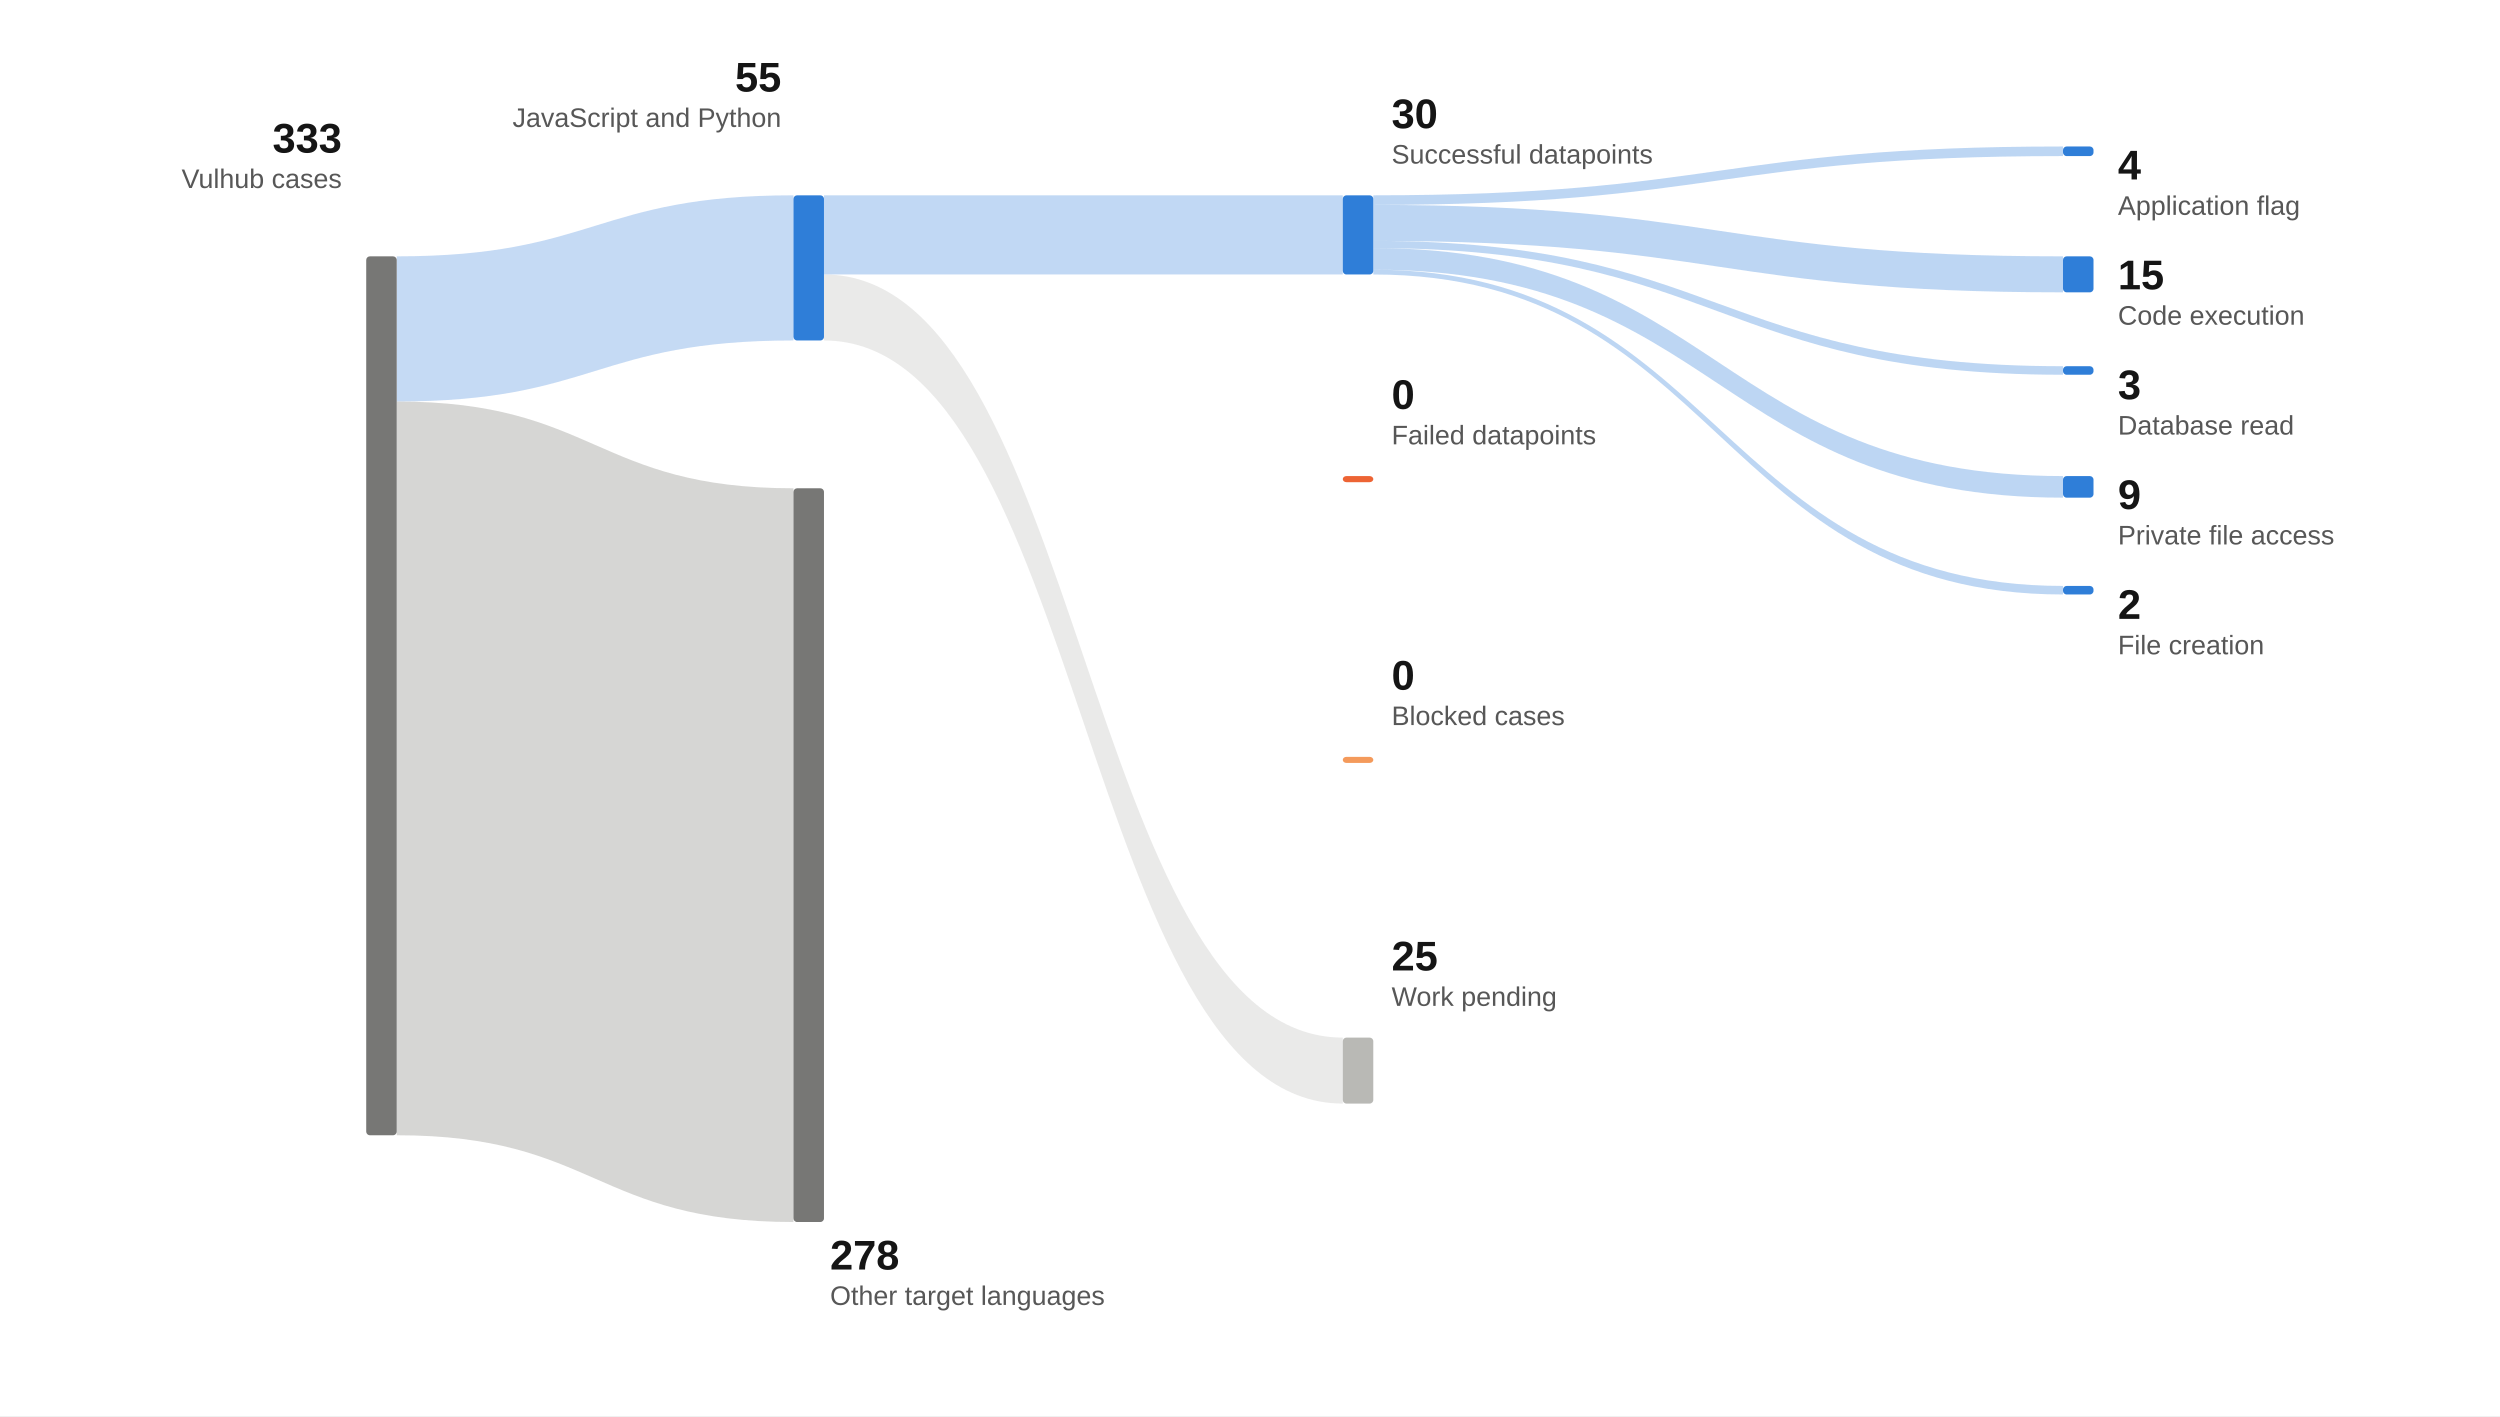
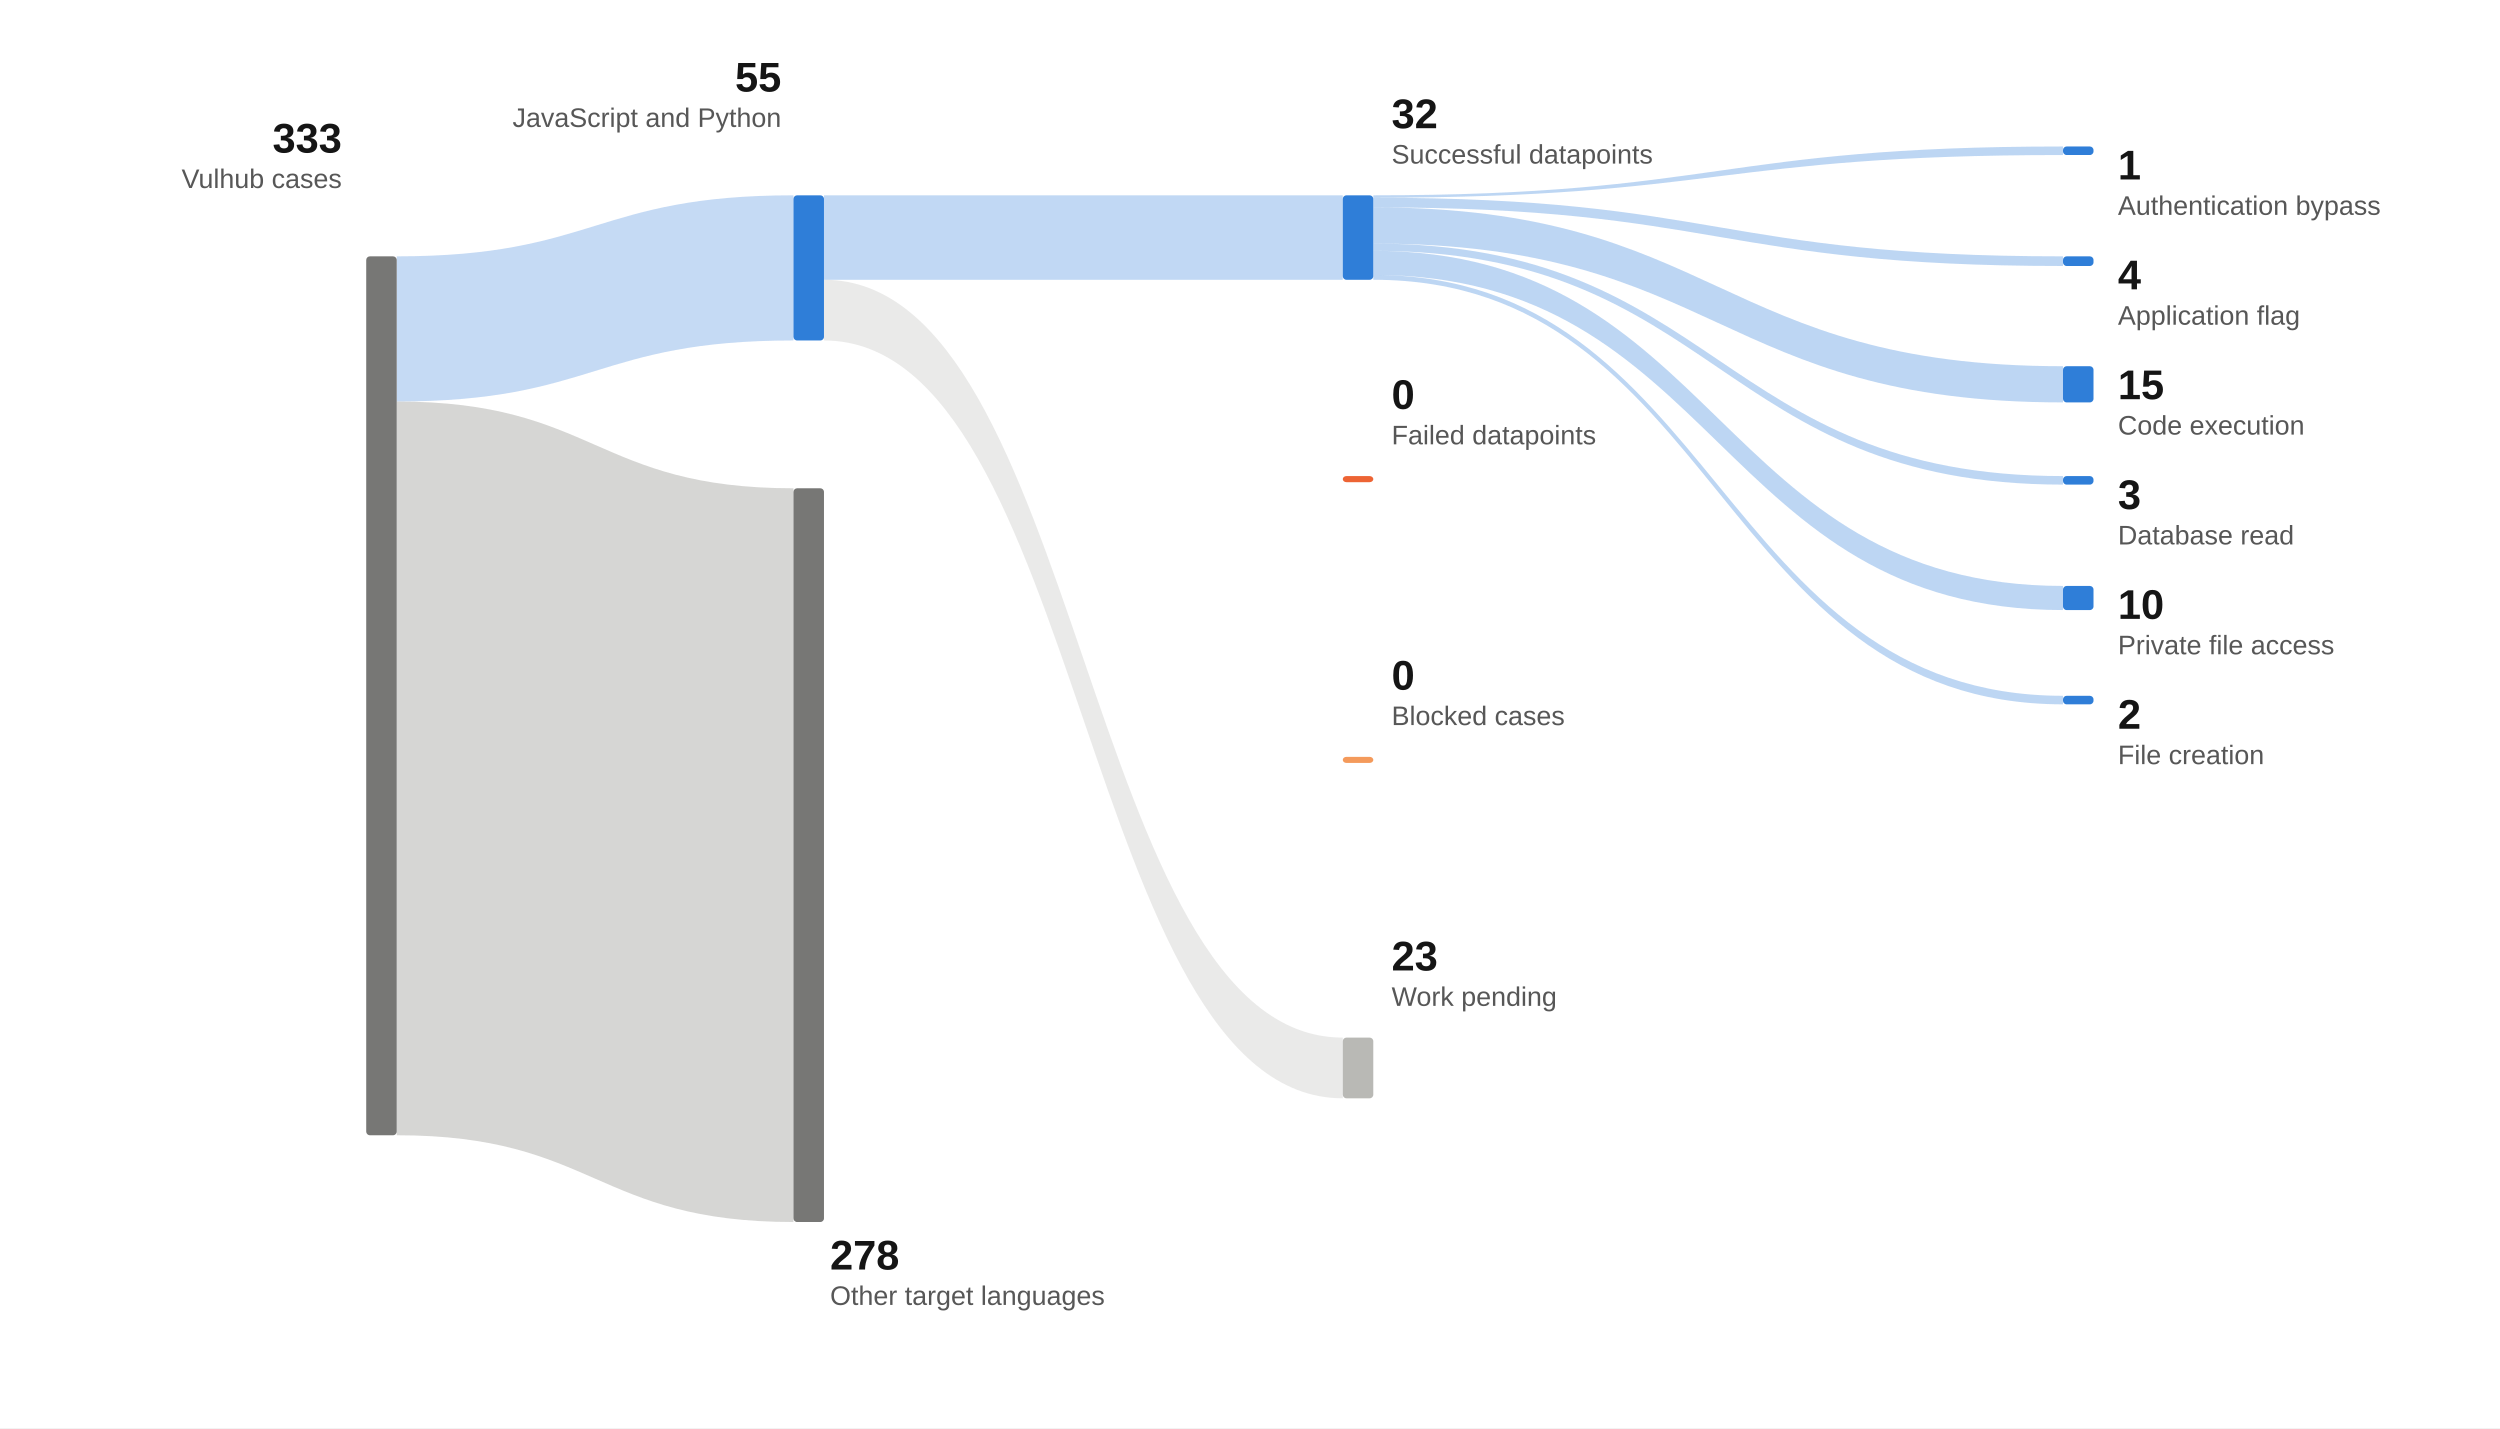
- <svg xmlns="http://www.w3.org/2000/svg" width="2048" height="1160" viewBox="0 0 2048 1160">
+ <svg xmlns="http://www.w3.org/2000/svg" width="2048" height="1170" viewBox="0 0 2048 1170">
  <style>.count{font:700 34px Arial,sans-serif;fill:#151515}.detail{font:22px Arial,sans-serif;fill:#575757}</style>
  <rect width="100%" height="100%" fill="#fff" />
  <path d="M325 210 C487.5 210 487.5 160 650 160 L650 278.919 C487.5 278.919 487.5 328.919 325 328.919 Z" fill="#3079d7" fill-opacity="0.28" />
  <path d="M325 328.919 C487.5 328.919 487.5 400 650 400 L650 1001.081 C487.5 1001.081 487.5 930.0 325 930.0 Z" fill="#aaa9a6" fill-opacity="0.48" />
-   <path d="M675 160.0 C887.5 160.0 887.5 160 1100 160 L1100 224.865 C887.5 224.865 887.5 224.865 675 224.865 Z" fill="#2f7ed8" fill-opacity="0.3" />
-   <path d="M675 224.865 C887.5 224.865 887.5 850 1100 850 L1100 904.054 C887.5 904.054 887.5 278.919 675 278.919 Z" fill="#b9b9b5" fill-opacity="0.3" />
-   <path d="M1125 160.0 C1407.5 160.0 1407.5 120 1690 120 L1690 127.862 C1407.5 127.862 1407.5 167.862 1125 167.862 Z" fill="#2f7ed8" fill-opacity="0.32" />
-   <rect x="1690" y="120" width="25" height="7.862" rx="3" fill="#2f7ed8" />
-   <text x="1735" y="147" text-anchor="start" class="count">4</text>
-   <text x="1735" y="176" text-anchor="start" class="detail">Application flag</text>
-   <path d="M1125 167.862 C1407.5 167.862 1407.5 210 1690 210 L1690 239.484 C1407.5 239.484 1407.5 197.346 1125 197.346 Z" fill="#2f7ed8" fill-opacity="0.32" />
-   <rect x="1690" y="210" width="25" height="29.484" rx="3" fill="#2f7ed8" />
-   <text x="1735" y="237" text-anchor="start" class="count">15</text>
-   <text x="1735" y="266" text-anchor="start" class="detail">Code execution</text>
-   <path d="M1125 197.346 C1407.5 197.346 1407.5 300 1690 300 L1690 307 C1407.5 307 1407.5 203.243 1125 203.243 Z" fill="#2f7ed8" fill-opacity="0.32" />
-   <rect x="1690" y="300" width="25" height="7" rx="3" fill="#2f7ed8" />
-   <text x="1735" y="327" text-anchor="start" class="count">3</text>
-   <text x="1735" y="356" text-anchor="start" class="detail">Database read</text>
-   <path d="M1125 203.243 C1407.5 203.243 1407.5 390 1690 390 L1690 407.69 C1407.5 407.69 1407.5 220.934 1125 220.934 Z" fill="#2f7ed8" fill-opacity="0.32" />
-   <rect x="1690" y="390" width="25" height="17.69" rx="3" fill="#2f7ed8" />
-   <text x="1735" y="417" text-anchor="start" class="count">9</text>
-   <text x="1735" y="446" text-anchor="start" class="detail">Private file access</text>
-   <path d="M1125 220.934 C1407.5 220.934 1407.5 480 1690 480 L1690 487 C1407.5 487 1407.5 224.865 1125 224.865 Z" fill="#2f7ed8" fill-opacity="0.32" />
-   <rect x="1690" y="480" width="25" height="7" rx="3" fill="#2f7ed8" />
-   <text x="1735" y="507" text-anchor="start" class="count">2</text>
-   <text x="1735" y="536" text-anchor="start" class="detail">File creation</text>
+   <path d="M675 160.0 C887.5 160.0 887.5 160 1100 160 L1100 229.189 C887.5 229.189 887.5 229.189 675 229.189 Z" fill="#2f7ed8" fill-opacity="0.3" />
+   <path d="M675 229.189 C887.5 229.189 887.5 850 1100 850 L1100 899.73 C887.5 899.73 887.5 278.919 675 278.919 Z" fill="#b9b9b5" fill-opacity="0.3" />
+   <path d="M1125 160.0 C1407.5 160.0 1407.5 120 1690 120 L1690 127 C1407.5 127 1407.5 161.977 1125 161.977 Z" fill="#2f7ed8" fill-opacity="0.32" />
+   <rect x="1690" y="120" width="25" height="7" rx="3" fill="#2f7ed8" />
+   <text x="1735" y="147" text-anchor="start" class="count">1</text>
+   <text x="1735" y="176" text-anchor="start" class="detail">Authentication bypass</text>
+   <path d="M1125 161.977 C1407.5 161.977 1407.5 210 1690 210 L1690 217.907 C1407.5 217.907 1407.5 169.884 1125 169.884 Z" fill="#2f7ed8" fill-opacity="0.32" />
+   <rect x="1690" y="210" width="25" height="7.907" rx="3" fill="#2f7ed8" />
+   <text x="1735" y="237" text-anchor="start" class="count">4</text>
+   <text x="1735" y="266" text-anchor="start" class="detail">Application flag</text>
+   <path d="M1125 169.884 C1407.5 169.884 1407.5 300 1690 300 L1690 329.653 C1407.5 329.653 1407.5 199.537 1125 199.537 Z" fill="#2f7ed8" fill-opacity="0.32" />
+   <rect x="1690" y="300" width="25" height="29.653" rx="3" fill="#2f7ed8" />
+   <text x="1735" y="327" text-anchor="start" class="count">15</text>
+   <text x="1735" y="356" text-anchor="start" class="detail">Code execution</text>
+   <path d="M1125 199.537 C1407.5 199.537 1407.5 390 1690 390 L1690 397 C1407.5 397 1407.5 205.467 1125 205.467 Z" fill="#2f7ed8" fill-opacity="0.32" />
+   <rect x="1690" y="390" width="25" height="7" rx="3" fill="#2f7ed8" />
+   <text x="1735" y="417" text-anchor="start" class="count">3</text>
+   <text x="1735" y="446" text-anchor="start" class="detail">Database read</text>
+   <path d="M1125 205.467 C1407.5 205.467 1407.5 480 1690 480 L1690 499.768 C1407.5 499.768 1407.5 225.236 1125 225.236 Z" fill="#2f7ed8" fill-opacity="0.32" />
+   <rect x="1690" y="480" width="25" height="19.768" rx="3" fill="#2f7ed8" />
+   <text x="1735" y="507" text-anchor="start" class="count">10</text>
+   <text x="1735" y="536" text-anchor="start" class="detail">Private file access</text>
+   <path d="M1125 225.236 C1407.5 225.236 1407.5 570 1690 570 L1690 577 C1407.5 577 1407.5 229.189 1125 229.189 Z" fill="#2f7ed8" fill-opacity="0.32" />
+   <rect x="1690" y="570" width="25" height="7" rx="3" fill="#2f7ed8" />
+   <text x="1735" y="597" text-anchor="start" class="count">2</text>
+   <text x="1735" y="626" text-anchor="start" class="detail">File creation</text>
  <rect x="300" y="210" width="25" height="720" rx="3" fill="#777775" />
  <rect x="650" y="160" width="25" height="118.919" rx="3" fill="#2f7ed8" />
  <rect x="650" y="400" width="25" height="601.081" rx="3" fill="#777775" />
  <text x="280" y="125" text-anchor="end" class="count">333</text>
  <text x="280" y="154" text-anchor="end" class="detail">Vulhub cases</text>
  <text x="640" y="75" text-anchor="end" class="count">55</text>
  <text x="640" y="104" text-anchor="end" class="detail">JavaScript and Python</text>
  <text x="680" y="1040" text-anchor="start" class="count">278</text>
  <text x="680" y="1069" text-anchor="start" class="detail">Other target languages</text>
-   <rect x="1100" y="160" width="25" height="64.865" rx="3" fill="#2f7ed8" />
-   <text x="1140" y="105" text-anchor="start" class="count">30</text>
+   <rect x="1100" y="160" width="25" height="69.189" rx="3" fill="#2f7ed8" />
+   <text x="1140" y="105" text-anchor="start" class="count">32</text>
  <text x="1140" y="134" text-anchor="start" class="detail">Successful datapoints</text>
  <rect x="1100" y="390" width="25" height="5" rx="3" fill="#ed6434" />
  <text x="1140" y="335" text-anchor="start" class="count">0</text>
  <text x="1140" y="364" text-anchor="start" class="detail">Failed datapoints</text>
  <rect x="1100" y="620" width="25" height="5" rx="3" fill="#f49a5b" />
  <text x="1140" y="565" text-anchor="start" class="count">0</text>
  <text x="1140" y="594" text-anchor="start" class="detail">Blocked cases</text>
-   <rect x="1100" y="850" width="25" height="54.054" rx="3" fill="#b9b9b5" />
-   <text x="1140" y="795" text-anchor="start" class="count">25</text>
+   <rect x="1100" y="850" width="25" height="49.73" rx="3" fill="#b9b9b5" />
+   <text x="1140" y="795" text-anchor="start" class="count">23</text>
  <text x="1140" y="824" text-anchor="start" class="detail">Work pending</text>
</svg>
